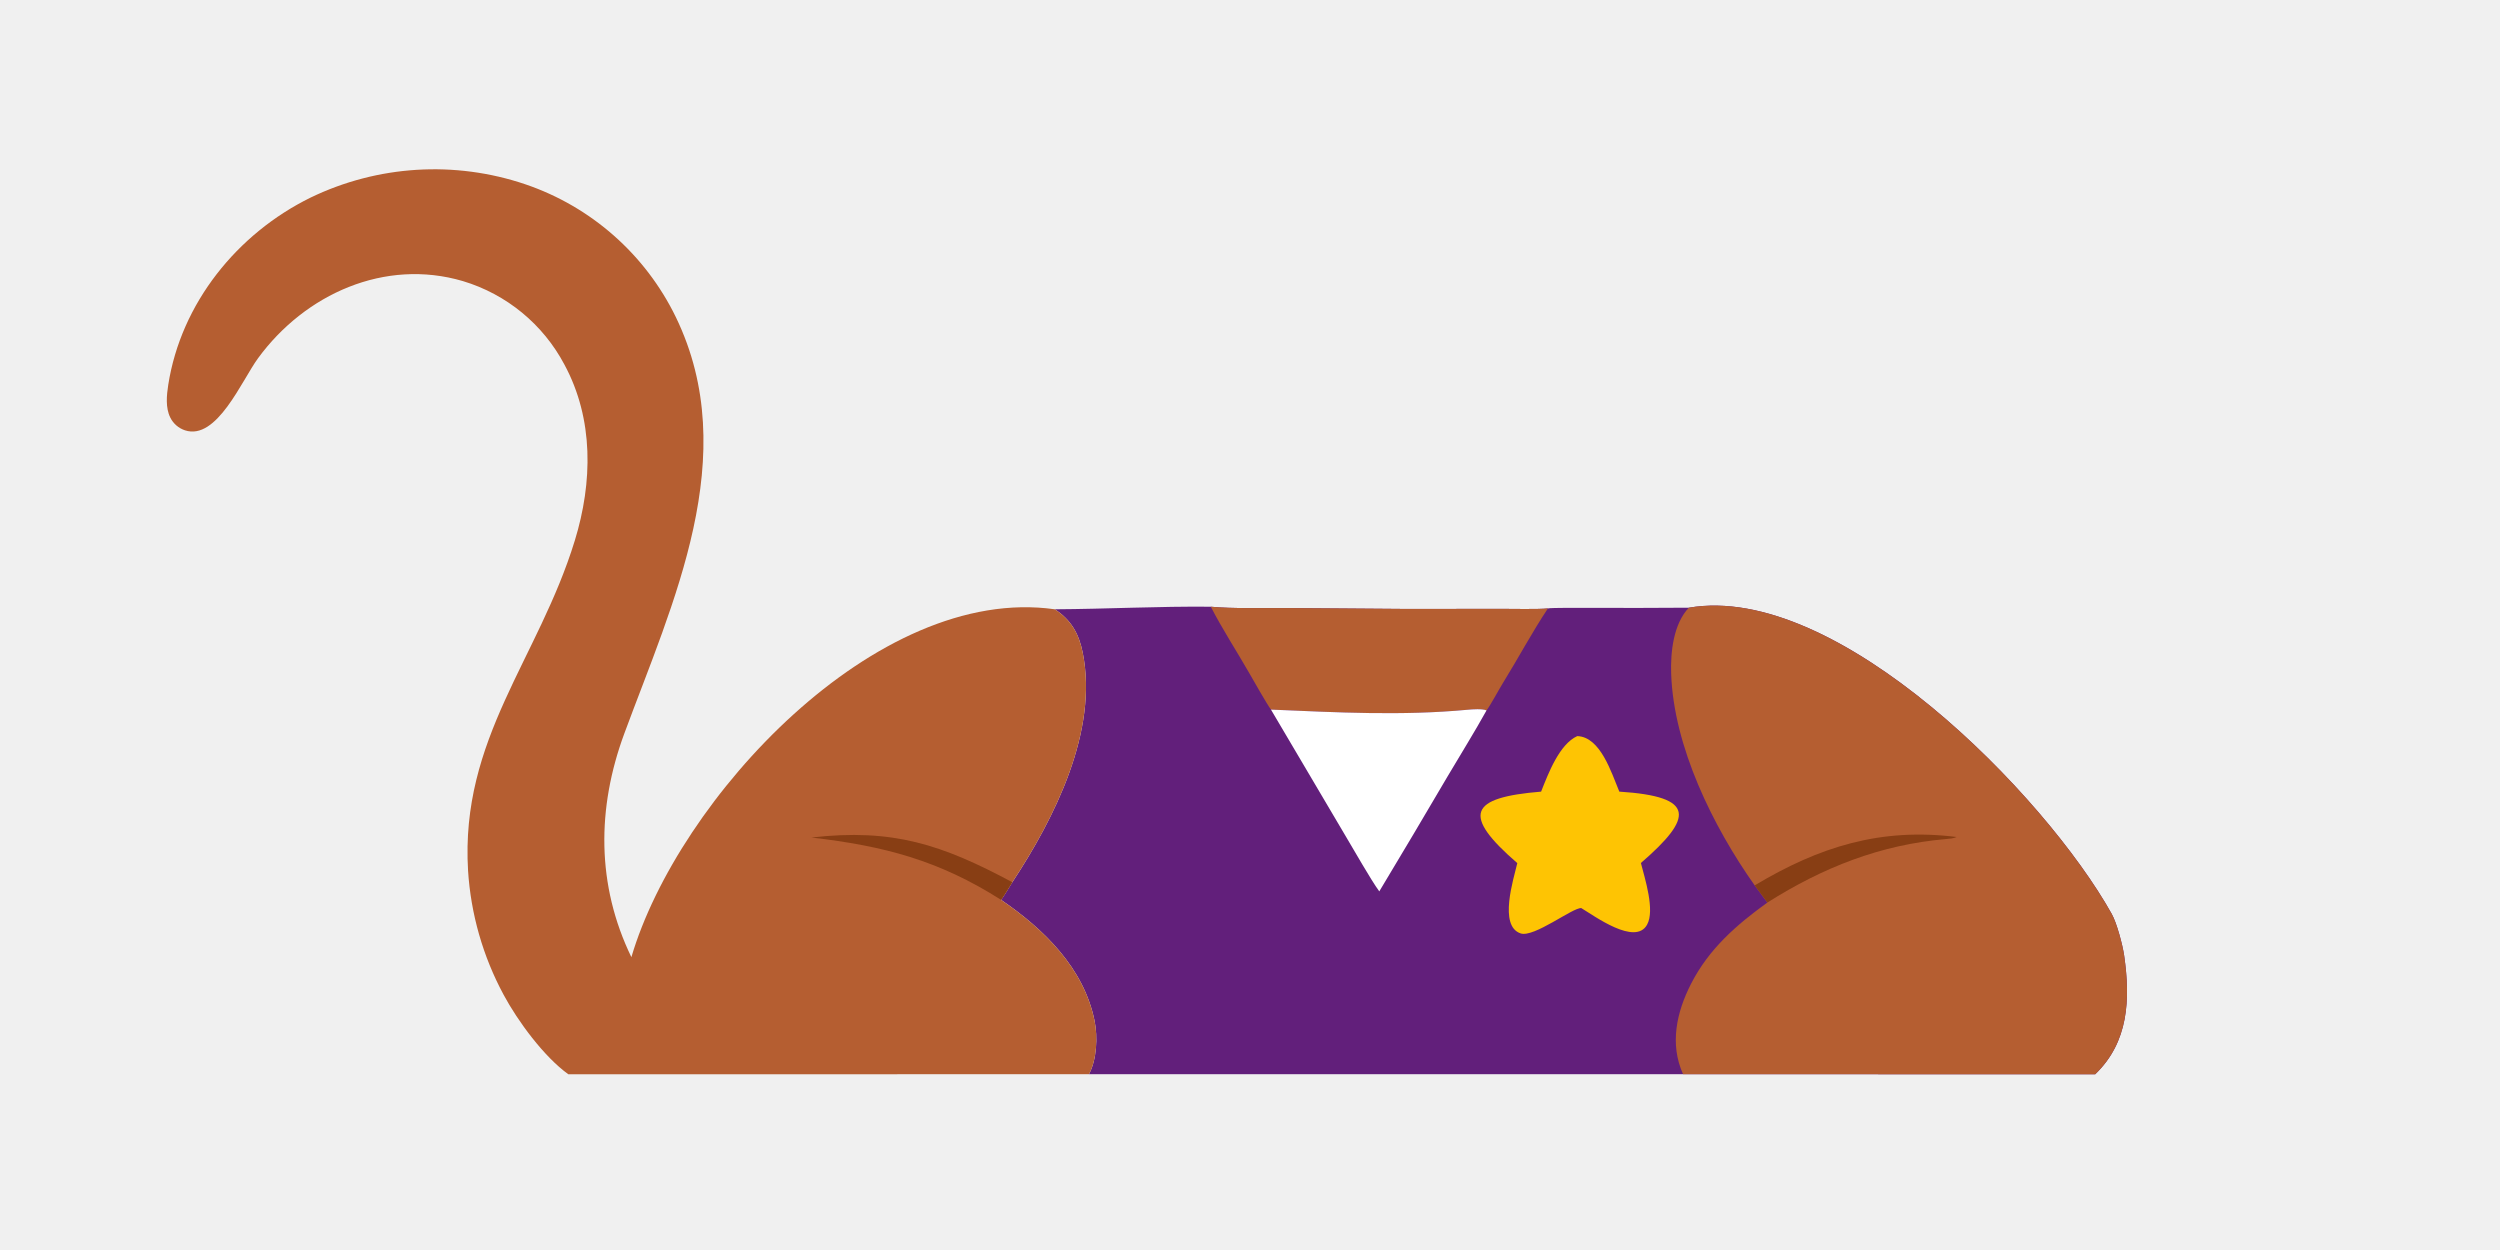
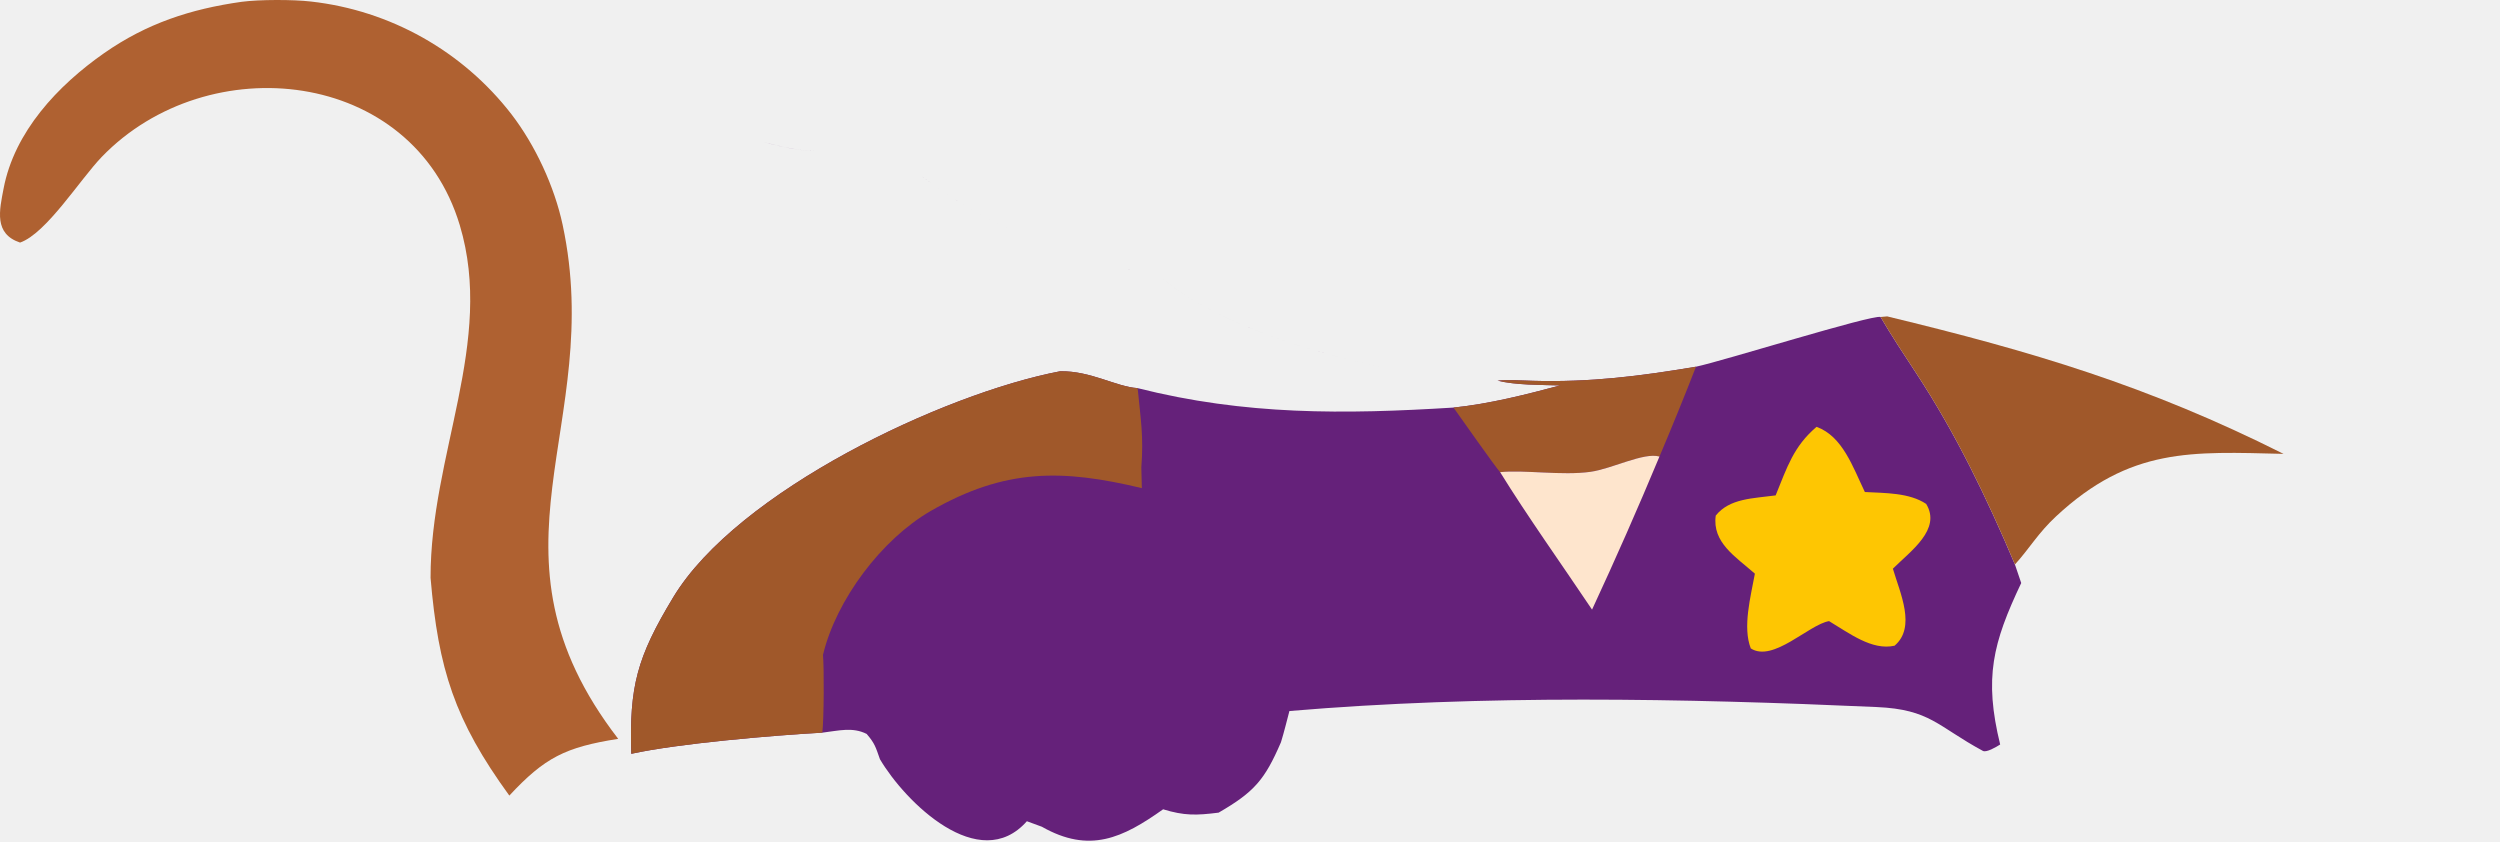
- <svg xmlns="http://www.w3.org/2000/svg" width="1774" height="887" viewBox="0 0 1774 887" fill="none">
-   <path d="M1198.38 431.222C1303.78 413.041 1451.34 564.117 1498.47 648.494C1502.1 654.988 1506.24 670.567 1507.31 678.079C1511.77 709.178 1510.46 739.49 1486.76 762.291L1194.31 762.264L772.723 762.254C778.334 751.927 779.015 735.787 776.731 724.475C769.127 686.819 740.661 659.251 710.379 638.552C712.758 635.277 716.111 629.597 718.349 626.026C748.402 580.39 779.452 518.678 768.303 463.112C765.625 449.765 760.051 439.777 748.462 432.351C785.33 432.156 822.241 430.155 859.185 430.527C874.127 431.978 897.264 431.379 912.83 431.463L997.935 432.109L1065.48 432.044C1072.62 432.027 1092.01 432.439 1098.42 431.733C1100.52 431.194 1122.95 431.325 1126.87 431.328C1150.71 431.436 1174.55 431.401 1198.38 431.222Z" fill="#621F7B" />
-   <path d="M1198.39 431.222C1303.78 413.041 1451.34 564.117 1498.47 648.494C1502.1 654.988 1506.24 670.567 1507.31 678.079C1511.77 709.178 1510.46 739.49 1486.76 762.291L1194.31 762.264C1184.64 740.863 1189.71 718.124 1200.01 698.019C1212.64 673.336 1232.09 656.346 1254.13 640.433C1251.16 636.355 1248.15 632.299 1245.11 628.266C1215.55 586.488 1187.61 529.832 1185.86 478.095C1185.34 462.812 1187.39 442.855 1198.39 431.222Z" fill="#B55E31" />
-   <path d="M1245.11 628.267C1291.19 600.698 1334.6 587.196 1388.43 593.932C1386.19 594.964 1383.5 595.174 1381.04 595.382C1334.4 599.339 1293.63 615.513 1254.14 640.433C1251.16 636.355 1248.15 632.3 1245.11 628.267Z" fill="#883E14" />
-   <path d="M859.186 430.527C874.128 431.978 897.264 431.379 912.83 431.463L997.935 432.109L1065.48 432.044C1072.62 432.027 1092.01 432.439 1098.42 431.733C1087.22 448.475 1077.33 467.129 1066.71 484.273C1063.77 489.02 1057.64 500.434 1054.86 504.087C1051.85 502.832 1045.03 503.301 1041.5 503.632C994.47 508.029 948.916 505.519 901.872 503.531C899.066 499.779 889.078 482.187 886.359 477.437C877.766 462.41 866.964 445.748 859.186 430.527Z" fill="#B55E31" />
-   <path d="M901.873 503.531C948.917 505.519 994.471 508.029 1041.5 503.632C1045.03 503.301 1051.85 502.832 1054.86 504.087C1046.46 519.236 1036.15 535.811 1027.26 550.844C1011.24 578.165 995.069 605.393 978.741 632.53C972.539 624.007 960.853 603.268 954.989 593.511L901.873 503.531Z" fill="white" />
-   <path d="M1119.22 522.337C1135.7 522.855 1143.47 548.362 1149.07 561.737C1203.55 565.22 1201.69 580.124 1164.38 612.379C1167.23 623.581 1174.47 645.914 1168.75 656.187C1160.36 671.29 1131.44 649.986 1122.08 644.38C1116.12 643.858 1088.52 665.502 1079.05 662.352C1063.23 657.099 1074.1 623.606 1076.67 612.464C1036.86 577.983 1042.71 565.926 1093.57 561.742C1098.72 548.714 1106.53 528.094 1119.22 522.337Z" fill="#FEC403" />
-   <path d="M403.302 762.312C386.001 749.879 367.352 724.523 357.348 705.852C342.695 678.658 334.094 648.618 332.133 617.789C326.514 524.108 382.124 467.591 407.909 383.499C420.53 342.34 421.461 297.472 400.523 258.732C385.406 230.133 359.457 208.787 328.48 199.47C273.115 183.127 216.408 208.647 183.083 254.234C171.484 270.1 153.857 312.737 131.299 305.37C126.738 303.877 122.969 300.612 120.841 296.31C117.374 289.384 118.225 280.525 119.391 273.069C128.456 215.154 168.321 165.792 220.403 140.206C268.027 117.196 322.787 113.82 372.877 130.808C419.594 146.723 458.013 180.65 479.584 225.04C527.261 323.517 477.248 427.71 442.966 520.647C423.482 573.469 423.206 628.003 448.031 679.197C481.091 566.919 621.756 414.301 748.463 432.351C760.052 439.777 765.626 449.765 768.305 463.112C779.454 518.677 748.403 580.39 718.35 626.026C716.112 629.597 712.76 635.276 710.38 638.551C740.662 659.25 769.128 686.818 776.732 724.475C779.016 735.787 778.335 751.927 772.724 762.254L403.302 762.312Z" fill="#B55E31" />
-   <path d="M575.779 594.307C633.595 587.661 668.519 599.36 718.349 626.026C716.111 629.597 712.758 635.276 710.379 638.551C666.064 610.374 627.222 600.3 575.779 594.307Z" fill="#883E14" />
+ <svg xmlns="http://www.w3.org/2000/svg" width="514" height="173" viewBox="0 0 514 173" fill="none">
+   <path d="M179.989 27.637C196.638 44.872 215.937 51.865 238.619 56.916C253.017 69.647 288.724 78.288 307.907 78.259C309.872 78.041 313.135 78.234 315.22 78.294C326.852 78.629 337.247 77.333 348.699 75.391C354.129 74.265 384.883 64.637 386.642 65.171C388.937 69.1 391.442 72.884 393.939 76.684C402.077 89.064 408.512 102.434 414.271 116.061L415.562 119.869C409.704 132.232 407.882 139.361 411.234 153.068C410.402 153.6 408.406 154.773 407.687 154.386C398.297 149.309 396.886 145.862 385.839 145.368C345.774 143.577 305.084 142.811 265.103 146.186C264.547 148.3 264.005 150.531 263.363 152.609C260.019 160.355 257.868 162.836 250.548 167.079C245.958 167.658 243.495 167.727 239.138 166.391C230.829 172.292 224.004 175.546 214.199 169.973L211.127 168.846C201.316 179.931 186.09 164.885 180.914 156.089C180.034 153.608 179.883 152.872 178.187 150.896C175.292 149.431 172.448 150.228 169.071 150.636C158.763 151.203 139.45 152.862 129.788 154.984C129.373 141.128 130.935 135.17 138.441 122.761C151.608 100.997 193.886 80.929 217.977 76.328C224.301 76.239 229.435 79.508 233.898 79.8C256.002 85.392 276.369 85.194 298.837 83.796C306.121 83.055 313.703 81.135 320.761 79.245C316.891 79.131 311.536 79.191 307.906 78.259C288.723 78.288 253.016 69.647 238.618 56.916C215.936 51.865 196.638 44.872 179.989 27.637ZM158.924 29.708C162.462 30.577 165.05 31.028 167.479 31.015C164.646 31.031 161.595 30.413 157.071 29.239L158.924 29.708Z" fill="#65217A" />
+   <path d="M307.907 78.259C309.872 78.041 313.134 78.234 315.219 78.294C326.852 78.629 337.247 77.333 348.699 75.391C346.284 81.585 343.779 87.745 341.184 93.867C337.967 92.948 331.457 96.383 326.994 97.009C321.189 97.824 313.337 96.562 308.424 97.073C307.652 96.307 299.954 85.355 298.838 83.796C306.122 83.056 313.704 81.135 320.762 79.245C316.892 79.131 311.537 79.191 307.907 78.259Z" fill="#A0582A" />
+   <path d="M308.426 97.073C313.338 96.561 321.191 97.823 326.996 97.008C331.458 96.382 337.968 92.947 341.186 93.866C336.776 104.447 332.156 114.94 327.326 125.339C321.431 116.536 313.886 105.931 308.426 97.073Z" fill="#FEE5CD" />
+   <path d="M386.643 65.172L388.008 65.049C417.88 72.272 441.58 79.298 469.495 93.316C450.573 92.86 438.003 91.955 422.733 106.157C419.02 109.609 417.295 112.726 414.273 116.061C408.513 102.434 402.078 89.065 393.94 76.684C391.443 72.885 388.938 69.101 386.643 65.172Z" fill="#A0582A" />
+   <path d="M217.977 76.328C224.302 76.239 229.436 79.508 233.9 79.8C234.519 86.281 235.155 89.512 234.659 96.11L234.763 100.36C218.494 96.47 206.718 96.212 191.361 105.053C181.29 110.851 171.913 123.301 169.202 134.654C169.452 137.182 169.404 147.895 169.071 150.636C158.763 151.203 139.45 152.862 129.788 154.984C129.373 141.128 130.935 135.169 138.441 122.761C151.608 100.996 193.887 80.929 217.977 76.328Z" fill="#A0582A" />
+   <path d="M373.487 87.754C378.857 89.722 380.927 95.998 383.417 101.16C387.617 101.389 392.552 101.287 396.025 103.609C399.197 108.841 392.845 113.27 389.177 116.921C390.662 121.943 393.999 128.97 389.522 132.757C384.864 133.797 380.207 130.176 376.052 127.701C371.897 128.401 364.569 136.259 359.964 133.316C358.247 128.946 359.942 122.676 360.804 117.946C356.882 114.484 351.984 111.556 352.757 106.003C355.614 102.435 360.459 102.485 365.072 101.855C367.442 96.049 368.739 91.797 373.487 87.754Z" fill="#FEC602" />
+   <path d="M49.658 0.374C53.379 -0.117 60.267 -0.111 63.921 0.313C80.226 2.139 95.096 10.493 105.141 23.469C110.072 29.887 113.997 38.364 115.682 46.243C124.547 87.708 97.333 113.241 127.1 151.907C116.184 153.628 112 155.764 104.718 163.571C93.453 148.066 90.126 137.607 88.524 118.814C88.482 93.431 101.731 70.325 94.539 46.325C84.845 13.977 42.762 9.651 20.945 32.235C16.471 36.865 9.53 47.996 4.125 49.874C-1.298 48.063 -0.113 43.249 0.734 38.784C2.96 27.049 11.923 17.553 21.406 10.926C30.173 4.8 39.186 1.86 49.658 0.374Z" fill="#AF6131" />
</svg>
